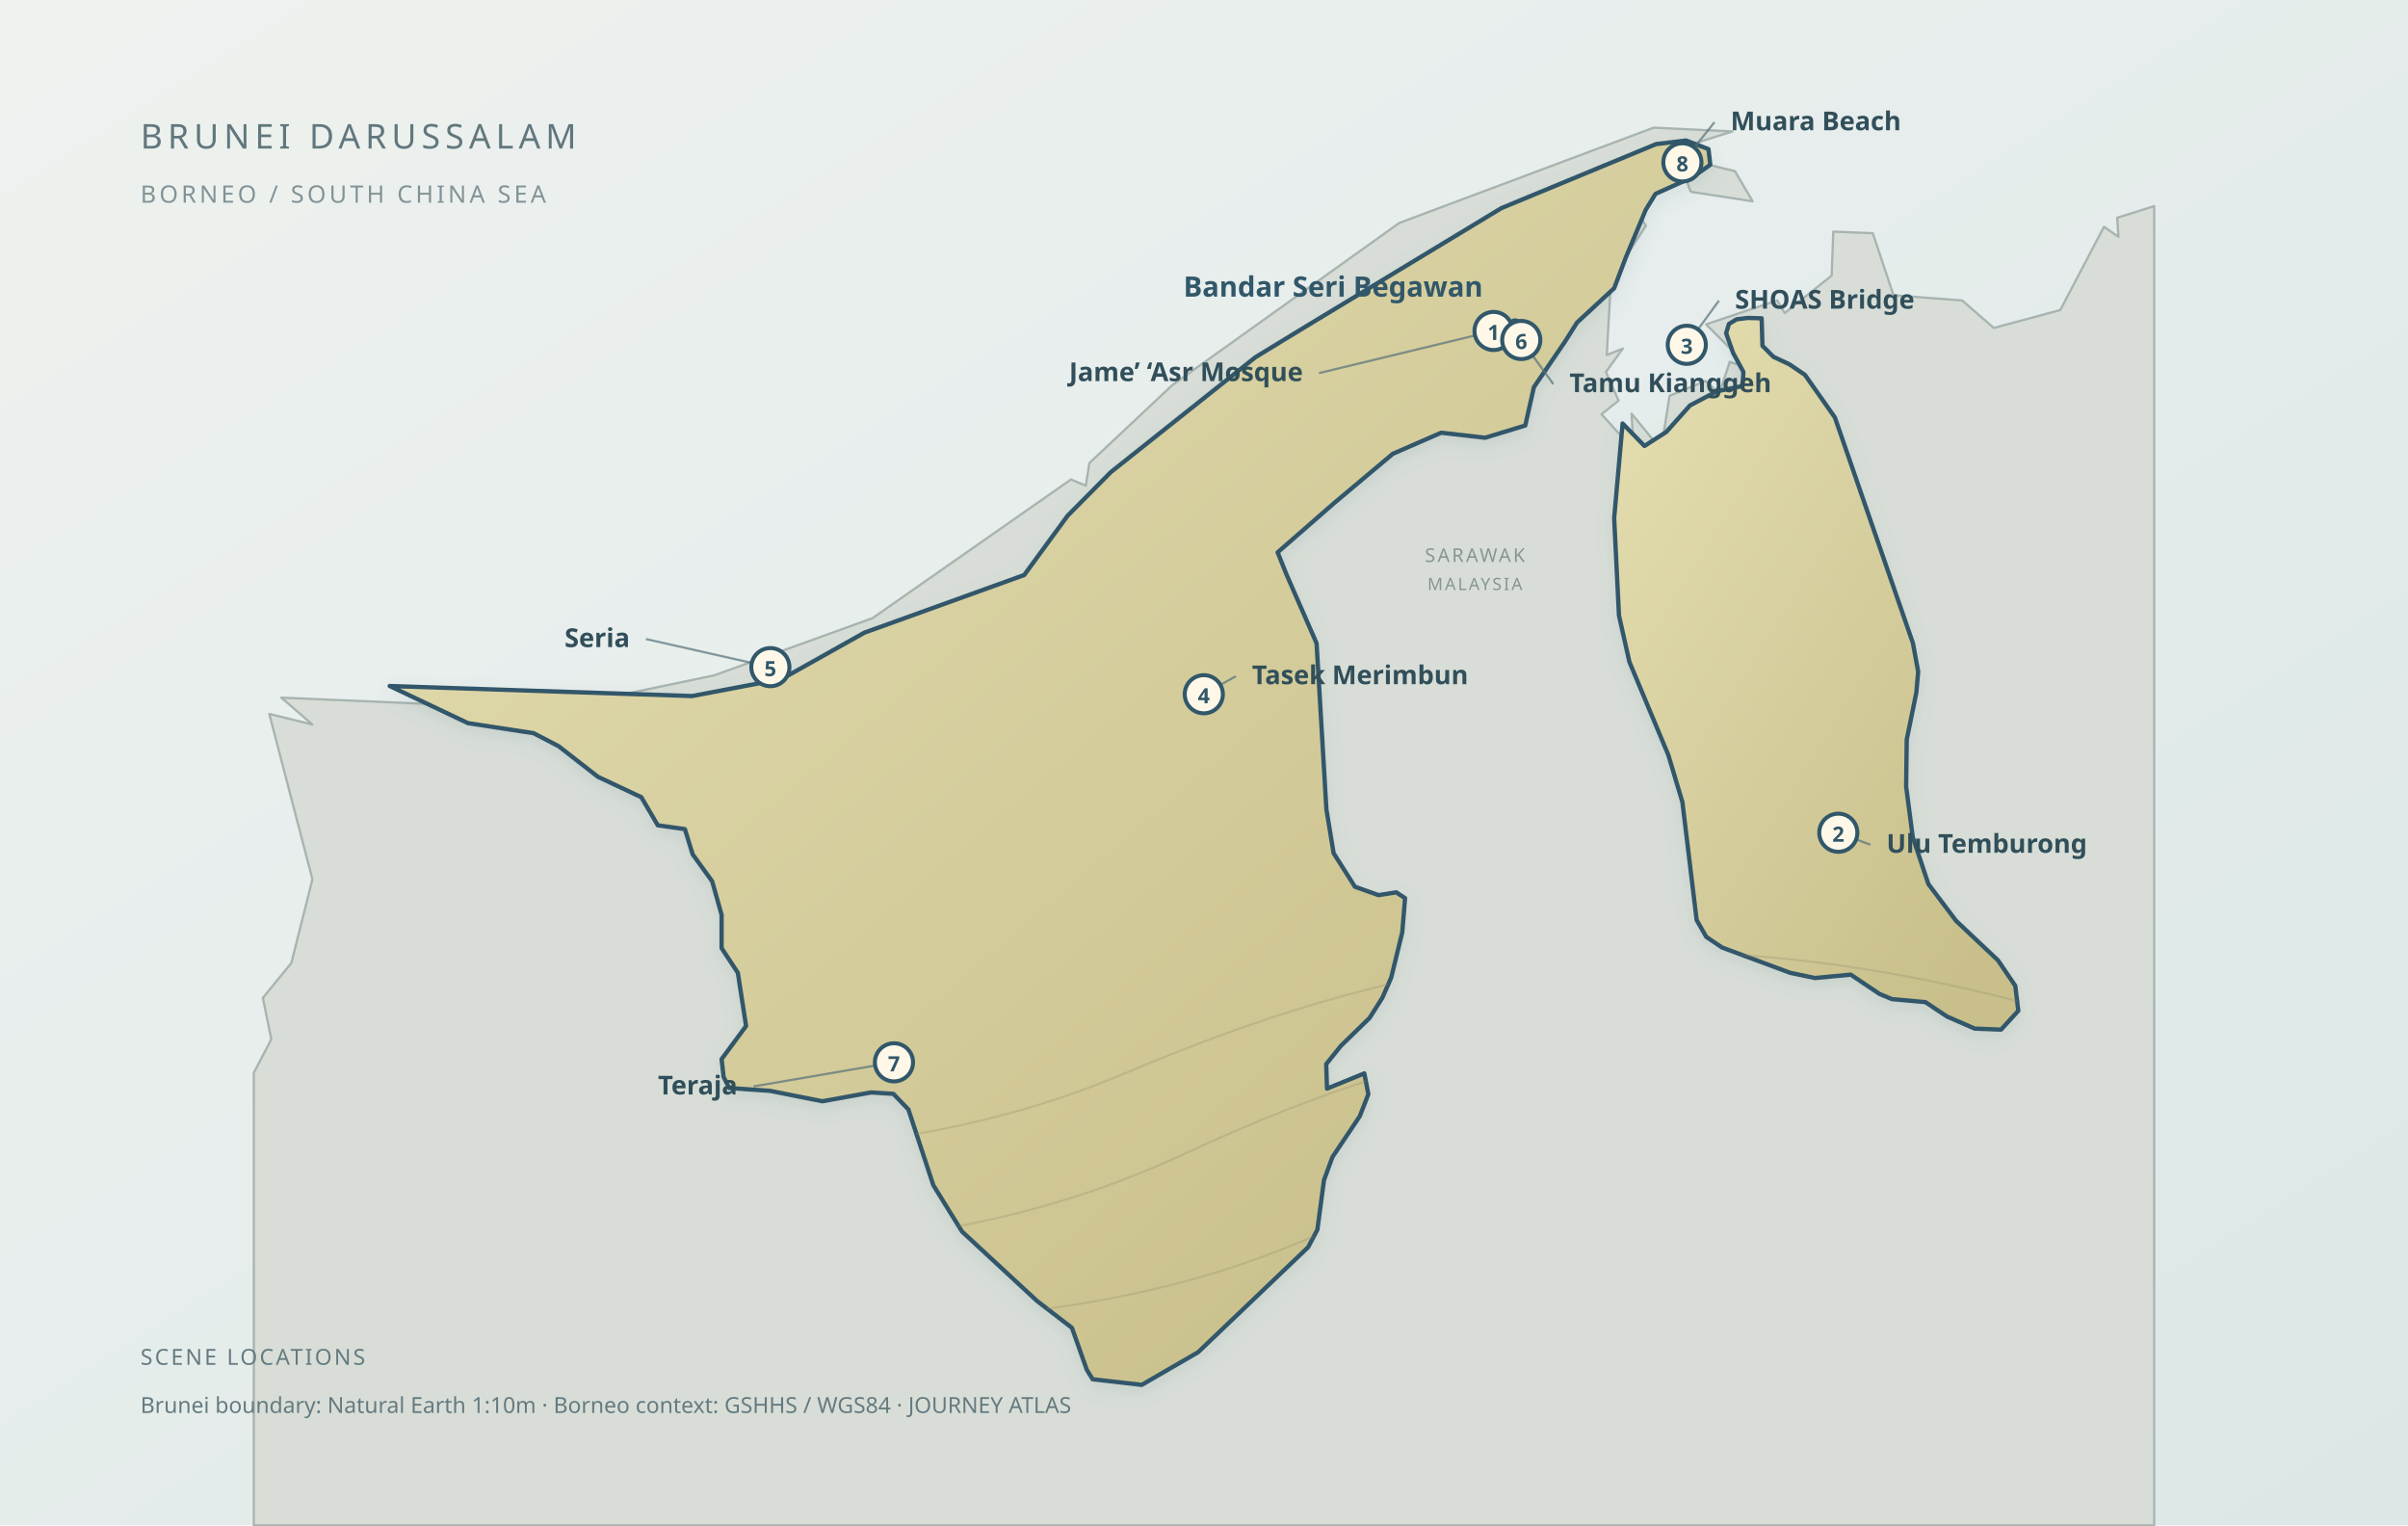
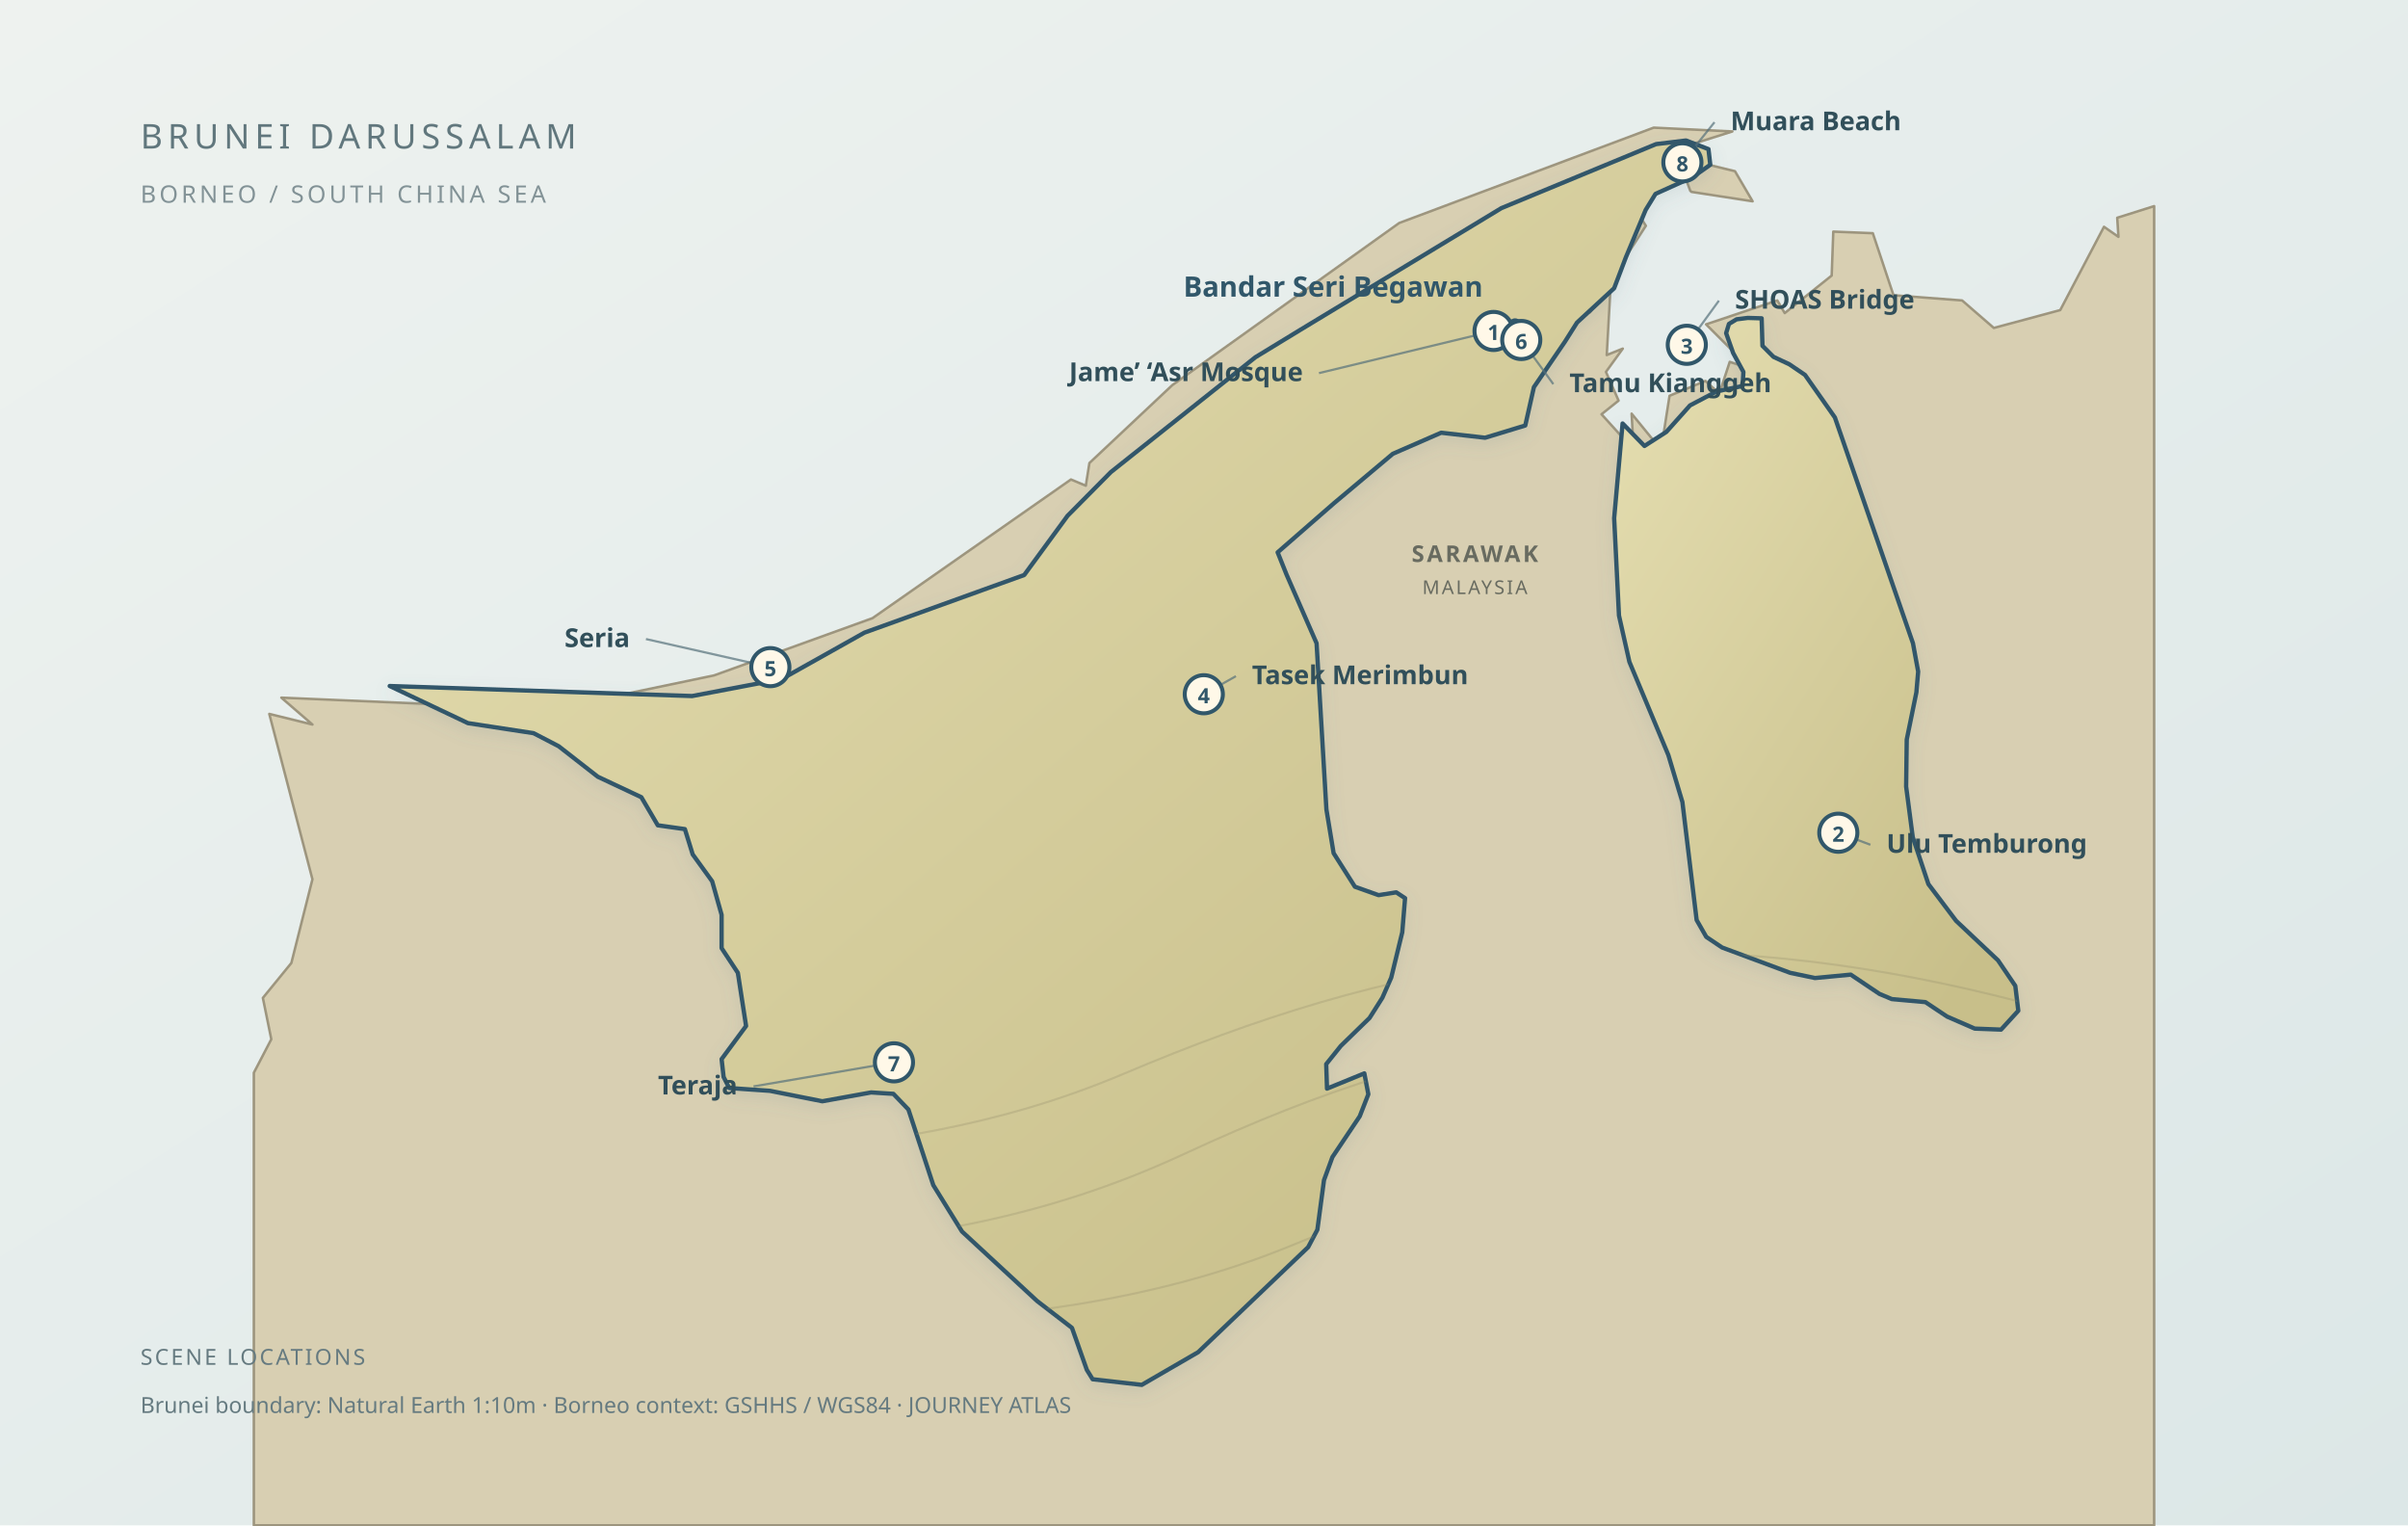
<svg xmlns="http://www.w3.org/2000/svg" viewBox="0 0 1200 760" role="img" aria-label="Map of Brunei Darussalam" data-map-style="journey-atlas-map-v3-clean-background" data-map-projection="local-equirectangular-fit-v1">
  <defs>
    <linearGradient id="sea" x1="0" y1="0" x2="1" y2="1">
      <stop offset="0" stop-color="#eef2ef" />
      <stop offset=".55" stop-color="#e4eceb" />
      <stop offset="1" stop-color="#dce7e7" />
    </linearGradient>
    <linearGradient id="land" x1=".12" y1=".08" x2=".88" y2=".92">
      <stop offset="0" stop-color="#e2dbad" />
      <stop offset=".52" stop-color="#d4cc9b" />
      <stop offset="1" stop-color="#c8bf8a" />
    </linearGradient>
    <filter id="shadow" x="-10%" y="-10%" width="120%" height="120%">
      <feGaussianBlur in="SourceAlpha" stdDeviation="4" result="b" />
      <feOffset in="b" dy="3" result="o" />
      <feColorMatrix in="o" type="matrix" values="0 0 0 0 .12 0 0 0 0 .22 0 0 0 0 .28 0 0 0 .14 0" />
      <feBlend in="SourceGraphic" mode="normal" />
    </filter>
    <clipPath id="countryClip">
      <path d="M 779.9,170.2 L 764.4,192.9 L 760.1,212.0 L 740.1,218.1 L 718.2,215.6 L 694.1,226.1 L 664.8,250.7 L 636.7,275.2 L 641.1,286.2 L 656.1,320.5 L 661.0,403.3 L 664.6,425.1 L 675.2,441.8 L 687.0,446.0 L 695.8,444.6 L 700.2,447.5 L 698.8,464.5 L 693.3,487.1 L 688.9,497.1 L 682.5,507.2 L 668.2,521.1 L 660.9,530.2 L 661.3,542.4 L 679.9,534.8 L 681.9,545.2 L 677.6,556.2 L 664.0,576.5 L 659.8,588.0 L 656.5,612.7 L 651.9,621.4 L 597.1,673.7 L 569.0,690.0 L 544.5,687.2 L 541.6,682.5 L 534.2,661.6 L 516.8,648.2 L 479.4,613.6 L 465.1,590.5 L 452.7,552.8 L 445.2,545.0 L 434.1,544.3 L 409.8,548.7 L 383.7,543.5 L 363.4,542.1 L 360.6,536.6 L 359.6,527.7 L 371.8,511.2 L 367.7,484.7 L 359.6,472.4 L 359.6,455.8 L 354.9,439.1 L 345.2,425.7 L 341.3,413.1 L 327.8,411.2 L 319.6,397.2 L 297.9,387.0 L 278.4,371.8 L 265.9,365.3 L 233.2,360.3 L 194.2,341.8 L 344.9,346.8 L 389.6,338.3 L 430.8,315.2 L 489.6,294.0 L 510.4,286.5 L 532.0,257.0 L 553.6,235.2 L 625.6,178.0 L 647.9,164.4 L 748.2,103.7 L 825.3,71.8 L 840.2,70.0 L 851.4,74.3 L 852.3,82.1 L 843.6,88.2 L 825.0,96.6 L 820.1,104.6 L 810.2,128.3 L 804.4,143.6 L 785.9,160.7 Z" />
      <path d="M 877.9,158.6 L 878.3,172.3 L 883.8,177.8 L 891.7,181.5 L 899.5,186.8 L 914.4,208.0 L 953.3,320.5 L 955.9,334.6 L 955.0,345.0 L 950.2,368.5 L 949.9,391.9 L 953.2,417.1 L 961.0,440.5 L 974.8,458.8 L 995.7,478.5 L 1004.3,491.2 L 1005.8,503.6 L 997.2,513.0 L 984.1,512.5 L 970.3,506.5 L 959.5,499.3 L 942.8,497.8 L 936.6,495.2 L 922.3,485.6 L 904.5,487.3 L 892.1,484.7 L 858.2,472.1 L 850.3,466.8 L 845.5,458.4 L 838.4,399.6 L 831.4,376.2 L 812.0,329.8 L 806.8,306.7 L 804.4,258.2 L 808.6,211.0 L 819.5,222.2 L 830.4,215.2 L 842.2,202.0 L 855.5,195.0 L 868.4,192.3 L 868.8,185.3 L 863.7,175.9 L 860.2,166.0 L 861.6,161.4 L 865.4,159.1 L 871.0,158.4 L 877.7,158.6 Z" />
    </clipPath>
  </defs>
  <rect width="1200" height="760" fill="url(#sea)" />
-   <path d="M 126.5,534.5 L 135.2,517.8 L 131.0,497.2 L 145.2,479.8 L 155.7,438.1 L 134.2,355.7 L 155.7,361.0 L 140.2,347.6 L 274.9,353.4 L 355.9,336.5 L 434.8,308.0 L 533.7,238.9 L 541.1,242.0 L 542.9,230.7 L 584.2,191.9 L 697.3,111.1 L 824.1,63.6 L 863.3,65.5 L 834.1,74.7 L 825.8,96.4 L 809.1,95.0 L 820.2,112.5 L 792.3,155.7 L 802.6,142.9 L 800.7,176.9 L 808.7,173.7 L 800.3,185.3 L 806.6,199.6 L 798.1,206.4 L 814.1,224.1 L 813.1,206.1 L 827.8,224.1 L 832.0,197.2 L 849.9,189.8 L 856.8,196.1 L 862.0,180.3 L 872.3,183.7 L 850.2,161.6 L 885.7,149.7 L 889.4,156.0 L 912.8,137.3 L 913.6,115.4 L 933.3,116.2 L 943.6,147.1 L 977.8,149.7 L 993.6,163.4 L 1026.7,154.5 L 1048.5,113.0 L 1055.7,118.0 L 1055.1,108.5 L 1073.5,102.7 L 1073.5,760.0 L 126.5,760.0 L 126.5,534.5 Z M 842.9,95.6 L 842.3,95.0 L 836.2,78.4 L 864.6,85.3 L 873.4,100.3 L 842.9,95.6 Z" fill="#d8ded7" fill-rule="evenodd" stroke="#a8b4b0" stroke-width="1.15" stroke-linejoin="round" />
-   <g font-family="system-ui, sans-serif" text-anchor="middle" fill="#879692">
-     <text x="735" y="280" font-size="9.5" letter-spacing="1.1">SARAWAK</text>
-     <text x="735" y="294" font-size="8.5" letter-spacing="1.0">MALAYSIA</text>
+   <path d="M 126.5,534.5 L 135.2,517.8 L 131.0,497.2 L 145.2,479.8 L 155.7,438.1 L 134.2,355.7 L 155.7,361.0 L 140.2,347.6 L 274.9,353.4 L 355.9,336.5 L 434.8,308.0 L 533.7,238.9 L 541.1,242.0 L 542.9,230.7 L 584.2,191.9 L 697.3,111.1 L 824.1,63.6 L 863.3,65.5 L 834.1,74.7 L 825.8,96.4 L 809.1,95.0 L 820.2,112.5 L 792.3,155.7 L 802.6,142.9 L 800.7,176.9 L 808.7,173.7 L 800.3,185.3 L 806.6,199.6 L 798.1,206.4 L 814.1,224.1 L 813.1,206.1 L 827.8,224.1 L 832.0,197.2 L 849.9,189.8 L 856.8,196.1 L 862.0,180.3 L 872.3,183.7 L 850.2,161.6 L 885.7,149.7 L 889.4,156.0 L 912.8,137.3 L 913.6,115.4 L 933.3,116.2 L 943.6,147.1 L 977.8,149.7 L 993.6,163.4 L 1026.7,154.5 L 1048.5,113.0 L 1055.7,118.0 L 1055.1,108.5 L 1073.5,102.7 L 1073.5,760.0 L 126.5,760.0 L 126.5,534.5 Z M 842.9,95.6 L 842.3,95.0 L 836.2,78.4 L 864.6,85.3 L 873.4,100.3 L 842.9,95.6 Z" fill="#d8cfb2" fill-rule="evenodd" stroke="#9d957e" stroke-width="1.25" stroke-linejoin="round" />
+   <g font-family="system-ui, sans-serif" text-anchor="middle" fill="#686b60">
+     <text x="735" y="280" font-size="11.5" font-weight="600" letter-spacing="1.25">SARAWAK</text>
+     <text x="735" y="296" font-size="9.5" letter-spacing="1.05">MALAYSIA</text>
  </g>
  <g filter="url(#shadow)">
    <path d="M 779.9,170.2 L 764.4,192.9 L 760.1,212.0 L 740.1,218.1 L 718.2,215.6 L 694.1,226.1 L 664.8,250.7 L 636.7,275.2 L 641.1,286.2 L 656.1,320.5 L 661.0,403.3 L 664.6,425.1 L 675.2,441.8 L 687.0,446.0 L 695.8,444.6 L 700.2,447.5 L 698.8,464.5 L 693.3,487.1 L 688.9,497.1 L 682.5,507.2 L 668.2,521.1 L 660.9,530.2 L 661.3,542.4 L 679.9,534.8 L 681.9,545.2 L 677.6,556.2 L 664.0,576.5 L 659.8,588.0 L 656.5,612.7 L 651.9,621.4 L 597.1,673.7 L 569.0,690.0 L 544.5,687.2 L 541.6,682.5 L 534.2,661.6 L 516.8,648.2 L 479.4,613.6 L 465.1,590.5 L 452.7,552.8 L 445.2,545.0 L 434.1,544.3 L 409.8,548.7 L 383.7,543.5 L 363.4,542.1 L 360.6,536.6 L 359.6,527.7 L 371.8,511.2 L 367.7,484.7 L 359.6,472.4 L 359.6,455.8 L 354.9,439.1 L 345.2,425.7 L 341.3,413.1 L 327.8,411.2 L 319.6,397.2 L 297.9,387.0 L 278.4,371.8 L 265.9,365.3 L 233.2,360.3 L 194.2,341.8 L 344.9,346.8 L 389.6,338.3 L 430.8,315.2 L 489.6,294.0 L 510.4,286.5 L 532.0,257.0 L 553.6,235.2 L 625.6,178.0 L 647.9,164.4 L 748.2,103.7 L 825.3,71.8 L 840.2,70.0 L 851.4,74.3 L 852.3,82.1 L 843.6,88.2 L 825.0,96.6 L 820.1,104.6 L 810.2,128.3 L 804.4,143.6 L 785.9,160.7 Z" fill="url(#land)" stroke="#31576a" stroke-width="2.15" stroke-linejoin="round" vector-effect="non-scaling-stroke" />
    <path d="M 877.9,158.6 L 878.3,172.3 L 883.8,177.8 L 891.7,181.5 L 899.5,186.8 L 914.4,208.0 L 953.3,320.5 L 955.9,334.6 L 955.0,345.0 L 950.2,368.5 L 949.9,391.9 L 953.2,417.1 L 961.0,440.5 L 974.8,458.8 L 995.7,478.5 L 1004.3,491.2 L 1005.8,503.6 L 997.2,513.0 L 984.1,512.5 L 970.3,506.5 L 959.5,499.3 L 942.8,497.8 L 936.6,495.2 L 922.3,485.6 L 904.5,487.3 L 892.1,484.7 L 858.2,472.1 L 850.3,466.8 L 845.5,458.4 L 838.4,399.6 L 831.4,376.2 L 812.0,329.8 L 806.8,306.7 L 804.4,258.2 L 808.6,211.0 L 819.5,222.2 L 830.4,215.2 L 842.2,202.0 L 855.5,195.0 L 868.4,192.3 L 868.8,185.3 L 863.7,175.9 L 860.2,166.0 L 861.6,161.4 L 865.4,159.1 L 871.0,158.4 L 877.7,158.6 Z" fill="url(#land)" stroke="#31576a" stroke-width="2.15" stroke-linejoin="round" vector-effect="non-scaling-stroke" />
  </g>
  <g clip-path="url(#countryClip)" fill="none" stroke="#8f8968" stroke-width="1.05" opacity=".28">
    <path d="M190,620 C330,560 430,590 560,535 S820,450 1010,500" />
    <path d="M170,655 C340,610 450,640 590,575 S835,495 1035,535" />
    <path d="M215,690 C355,645 500,680 645,620 S880,555 1045,585" />
  </g>
  <text x="70" y="74" font-family="system-ui, sans-serif" font-size="17" letter-spacing="2.5" fill="#61777d">BRUNEI DARUSSALAM</text>
  <text x="70" y="101" font-family="system-ui, sans-serif" font-size="12" letter-spacing="1.6" fill="#829296">BORNEO / SOUTH CHINA SEA</text>
  <g aria-label="Bandar Seri Begawan">
    <circle cx="755.0" cy="161.8" r="3.2" fill="#31576a" />
    <text x="739.0" y="147.8" text-anchor="end" font-family="system-ui, sans-serif" font-size="14" font-weight="600" fill="#31576a">Bandar Seri Begawan</text>
  </g>
  <g aria-label="1. Jame’ ‘Asr Mosque">
    <line x1="744.3" y1="164.9" x2="657.3" y2="185.9" stroke="#55707a" stroke-width="1.1" opacity=".7" />
    <circle cx="744.3" cy="164.9" r="9.5" fill="#fff8e8" stroke="#31576a" stroke-width="2" />
    <text x="744.3" y="169.4" text-anchor="middle" font-family="system-ui, sans-serif" font-size="10.5" font-weight="700" fill="#31576a">1</text>
    <text x="649.3" y="189.9" text-anchor="end" font-family="system-ui, sans-serif" font-size="13" font-weight="600" fill="#314f5a">Jame’ ‘Asr Mosque</text>
  </g>
  <g aria-label="2. Ulu Temburong">
    <line x1="916.1" y1="414.9" x2="932.1" y2="420.9" stroke="#55707a" stroke-width="1.1" opacity=".7" />
    <circle cx="916.1" cy="414.9" r="9.5" fill="#fff8e8" stroke="#31576a" stroke-width="2" />
    <text x="916.1" y="419.4" text-anchor="middle" font-family="system-ui, sans-serif" font-size="10.5" font-weight="700" fill="#31576a">2</text>
    <text x="940.1" y="424.9" text-anchor="start" font-family="system-ui, sans-serif" font-size="13" font-weight="600" fill="#314f5a">Ulu Temburong</text>
  </g>
  <g aria-label="3. SHOAS Bridge">
    <line x1="840.6" y1="171.8" x2="856.6" y2="149.8" stroke="#55707a" stroke-width="1.1" opacity=".7" />
    <circle cx="840.6" cy="171.8" r="9.5" fill="#fff8e8" stroke="#31576a" stroke-width="2" />
    <text x="840.6" y="176.3" text-anchor="middle" font-family="system-ui, sans-serif" font-size="10.5" font-weight="700" fill="#31576a">3</text>
    <text x="864.6" y="153.8" text-anchor="start" font-family="system-ui, sans-serif" font-size="13" font-weight="600" fill="#314f5a">SHOAS Bridge</text>
  </g>
  <g aria-label="4. Tasek Merimbun">
    <line x1="599.9" y1="345.9" x2="615.9" y2="336.9" stroke="#55707a" stroke-width="1.1" opacity=".7" />
    <circle cx="599.9" cy="345.9" r="9.5" fill="#fff8e8" stroke="#31576a" stroke-width="2" />
    <text x="599.9" y="350.4" text-anchor="middle" font-family="system-ui, sans-serif" font-size="10.5" font-weight="700" fill="#31576a">4</text>
    <text x="623.9" y="340.9" text-anchor="start" font-family="system-ui, sans-serif" font-size="13" font-weight="600" fill="#314f5a">Tasek Merimbun</text>
  </g>
  <g aria-label="5. Seria">
    <line x1="383.9" y1="332.4" x2="321.9" y2="318.4" stroke="#55707a" stroke-width="1.1" opacity=".7" />
    <circle cx="383.9" cy="332.4" r="9.5" fill="#fff8e8" stroke="#31576a" stroke-width="2" />
    <text x="383.9" y="336.9" text-anchor="middle" font-family="system-ui, sans-serif" font-size="10.5" font-weight="700" fill="#31576a">5</text>
    <text x="313.9" y="322.4" text-anchor="end" font-family="system-ui, sans-serif" font-size="13" font-weight="600" fill="#314f5a">Seria</text>
  </g>
  <g aria-label="6. Tamu Kianggeh">
    <line x1="758.1" y1="169.4" x2="774.1" y2="191.4" stroke="#55707a" stroke-width="1.1" opacity=".7" />
    <circle cx="758.1" cy="169.4" r="9.5" fill="#fff8e8" stroke="#31576a" stroke-width="2" />
    <text x="758.1" y="173.9" text-anchor="middle" font-family="system-ui, sans-serif" font-size="10.5" font-weight="700" fill="#31576a">6</text>
    <text x="782.1" y="195.4" text-anchor="start" font-family="system-ui, sans-serif" font-size="13" font-weight="600" fill="#314f5a">Tamu Kianggeh</text>
  </g>
  <g aria-label="7. Teraja">
    <line x1="445.5" y1="529.3" x2="375.5" y2="541.3" stroke="#55707a" stroke-width="1.1" opacity=".7" />
    <circle cx="445.5" cy="529.3" r="9.5" fill="#fff8e8" stroke="#31576a" stroke-width="2" />
    <text x="445.5" y="533.8" text-anchor="middle" font-family="system-ui, sans-serif" font-size="10.5" font-weight="700" fill="#31576a">7</text>
    <text x="367.5" y="545.3" text-anchor="end" font-family="system-ui, sans-serif" font-size="13" font-weight="600" fill="#314f5a">Teraja</text>
  </g>
  <g aria-label="8. Muara Beach">
    <line x1="838.4" y1="80.9" x2="854.4" y2="60.9" stroke="#55707a" stroke-width="1.1" opacity=".7" />
    <circle cx="838.4" cy="80.9" r="9.5" fill="#fff8e8" stroke="#31576a" stroke-width="2" />
    <text x="838.4" y="85.4" text-anchor="middle" font-family="system-ui, sans-serif" font-size="10.5" font-weight="700" fill="#31576a">8</text>
    <text x="862.4" y="64.9" text-anchor="start" font-family="system-ui, sans-serif" font-size="13" font-weight="600" fill="#314f5a">Muara Beach</text>
  </g>
  <g transform="translate(70 680)" font-family="system-ui, sans-serif" fill="#657a80">
    <text x="0" y="0" font-size="11" letter-spacing="1.1">SCENE LOCATIONS</text>
    <text x="0" y="24" font-size="11">Brunei boundary: Natural Earth 1:10m · Borneo context: GSHHS / WGS84 · JOURNEY ATLAS</text>
  </g>
</svg>
